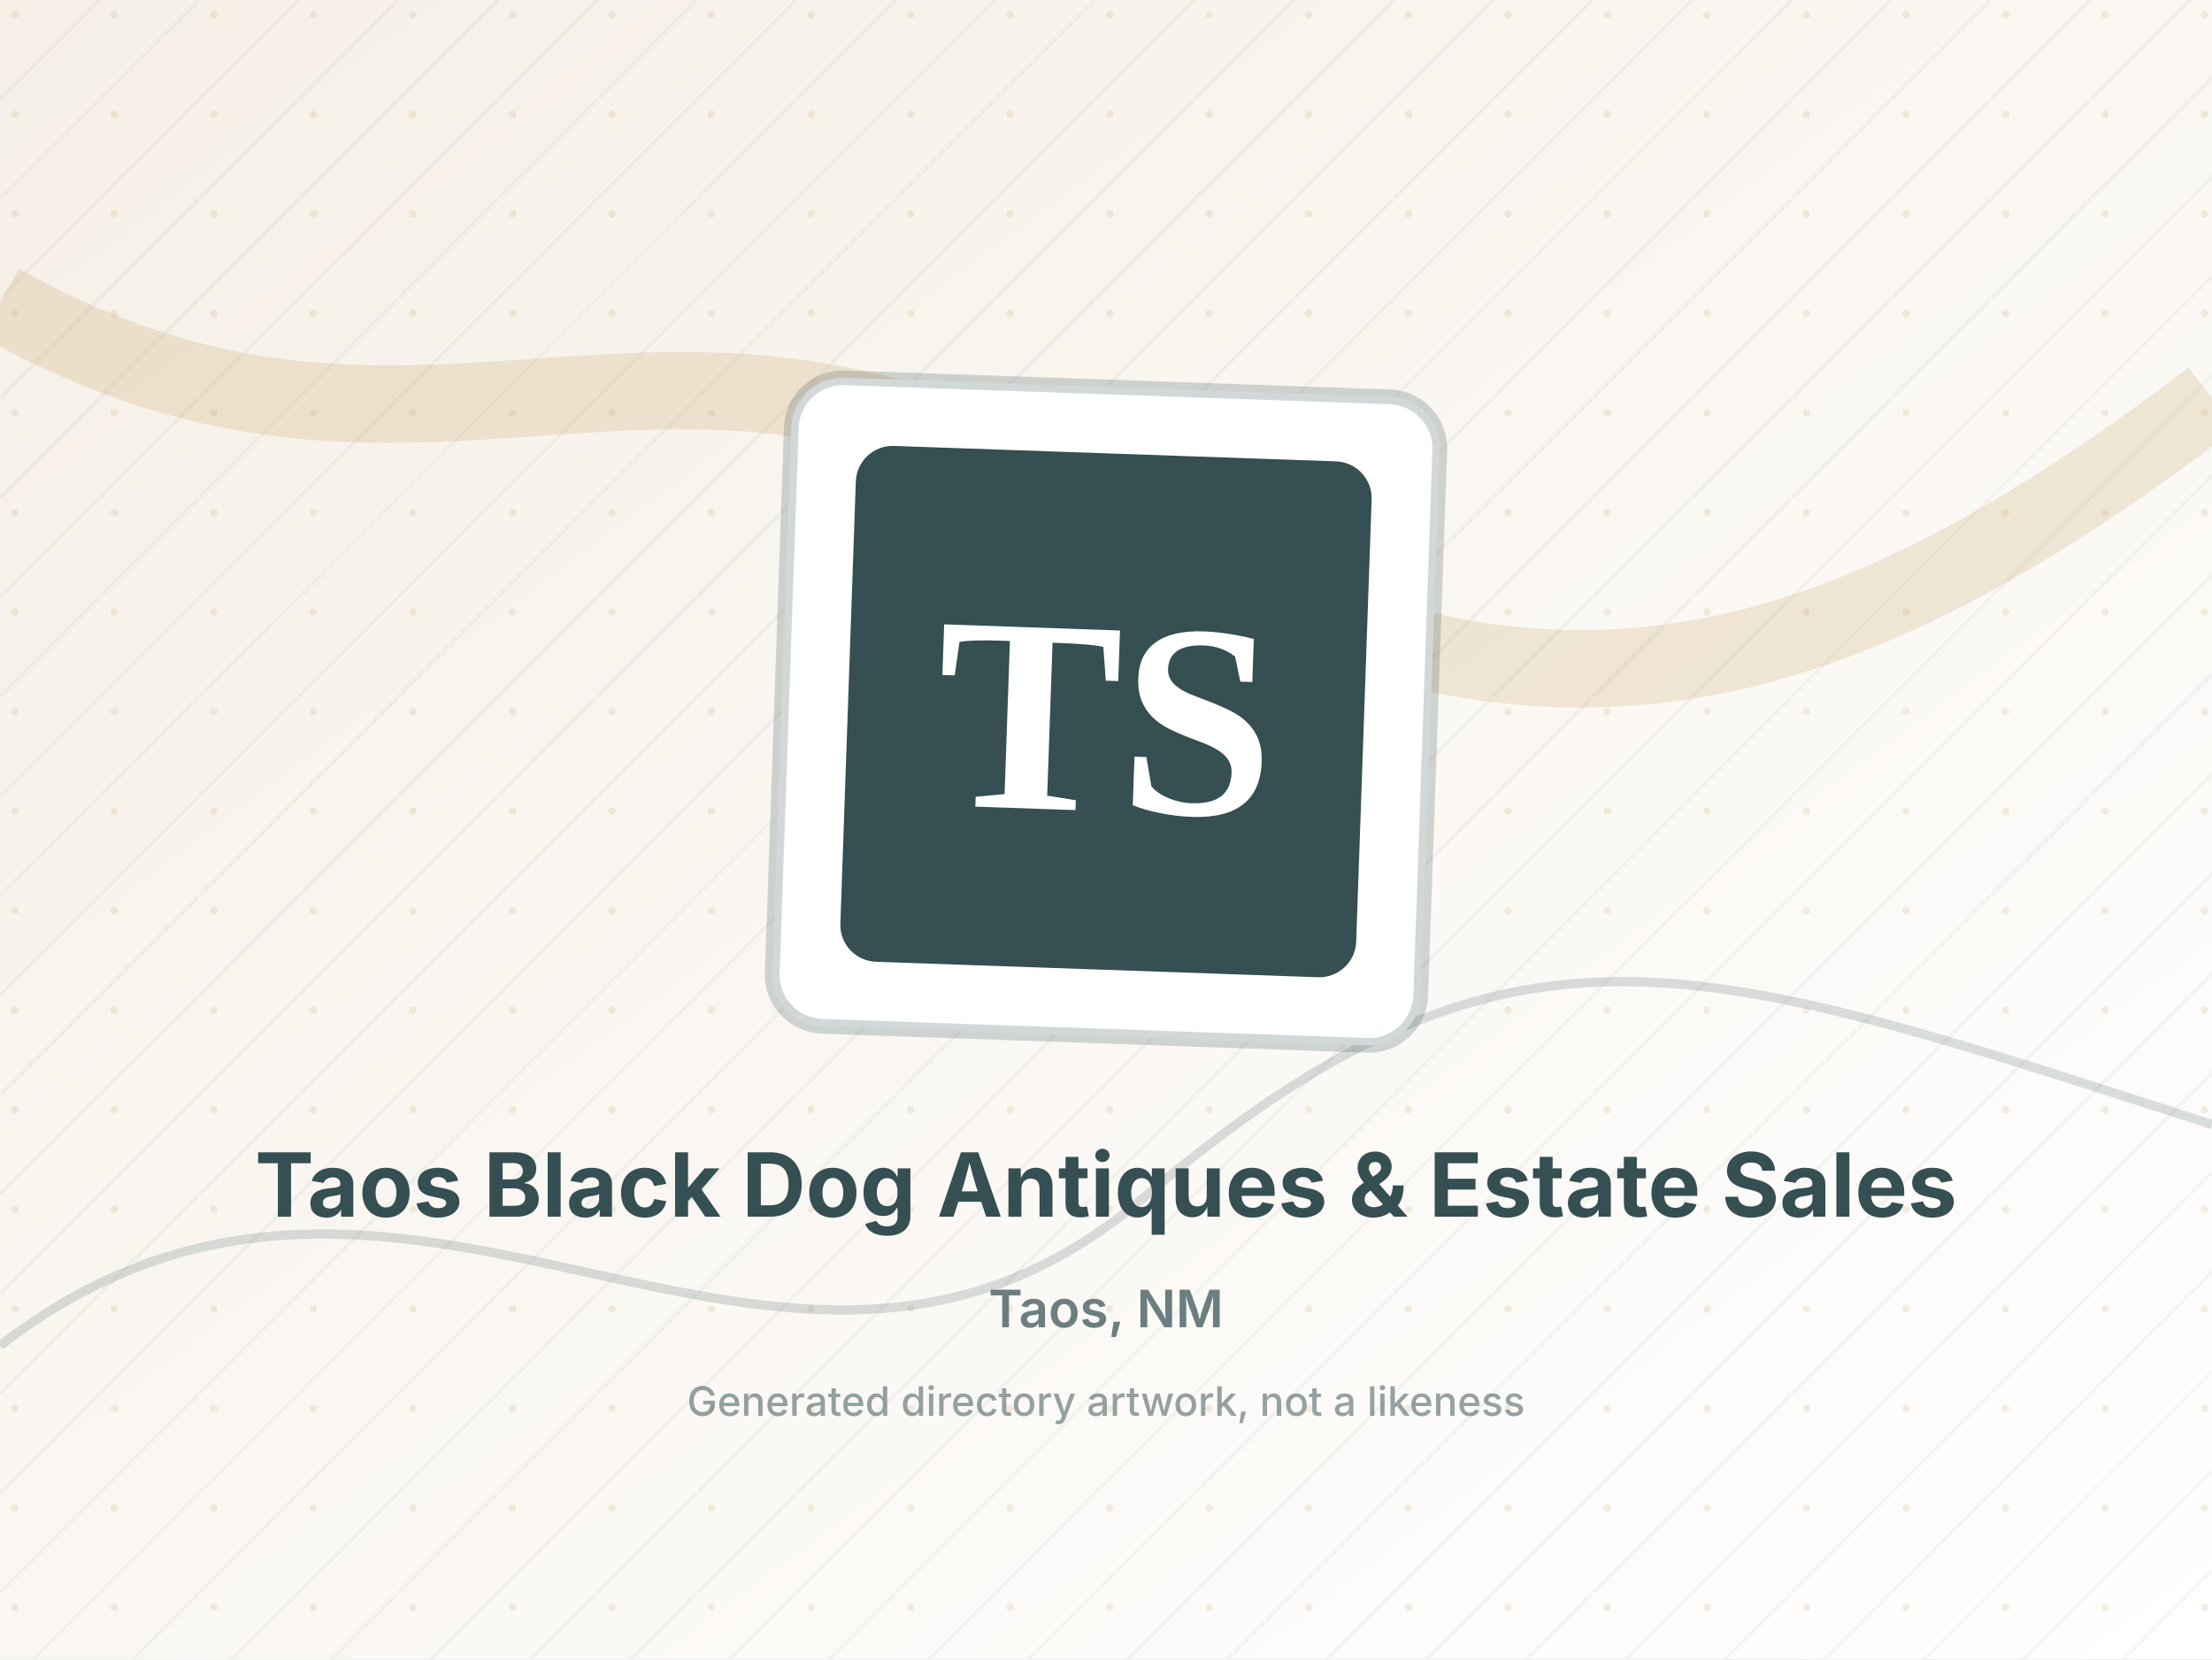
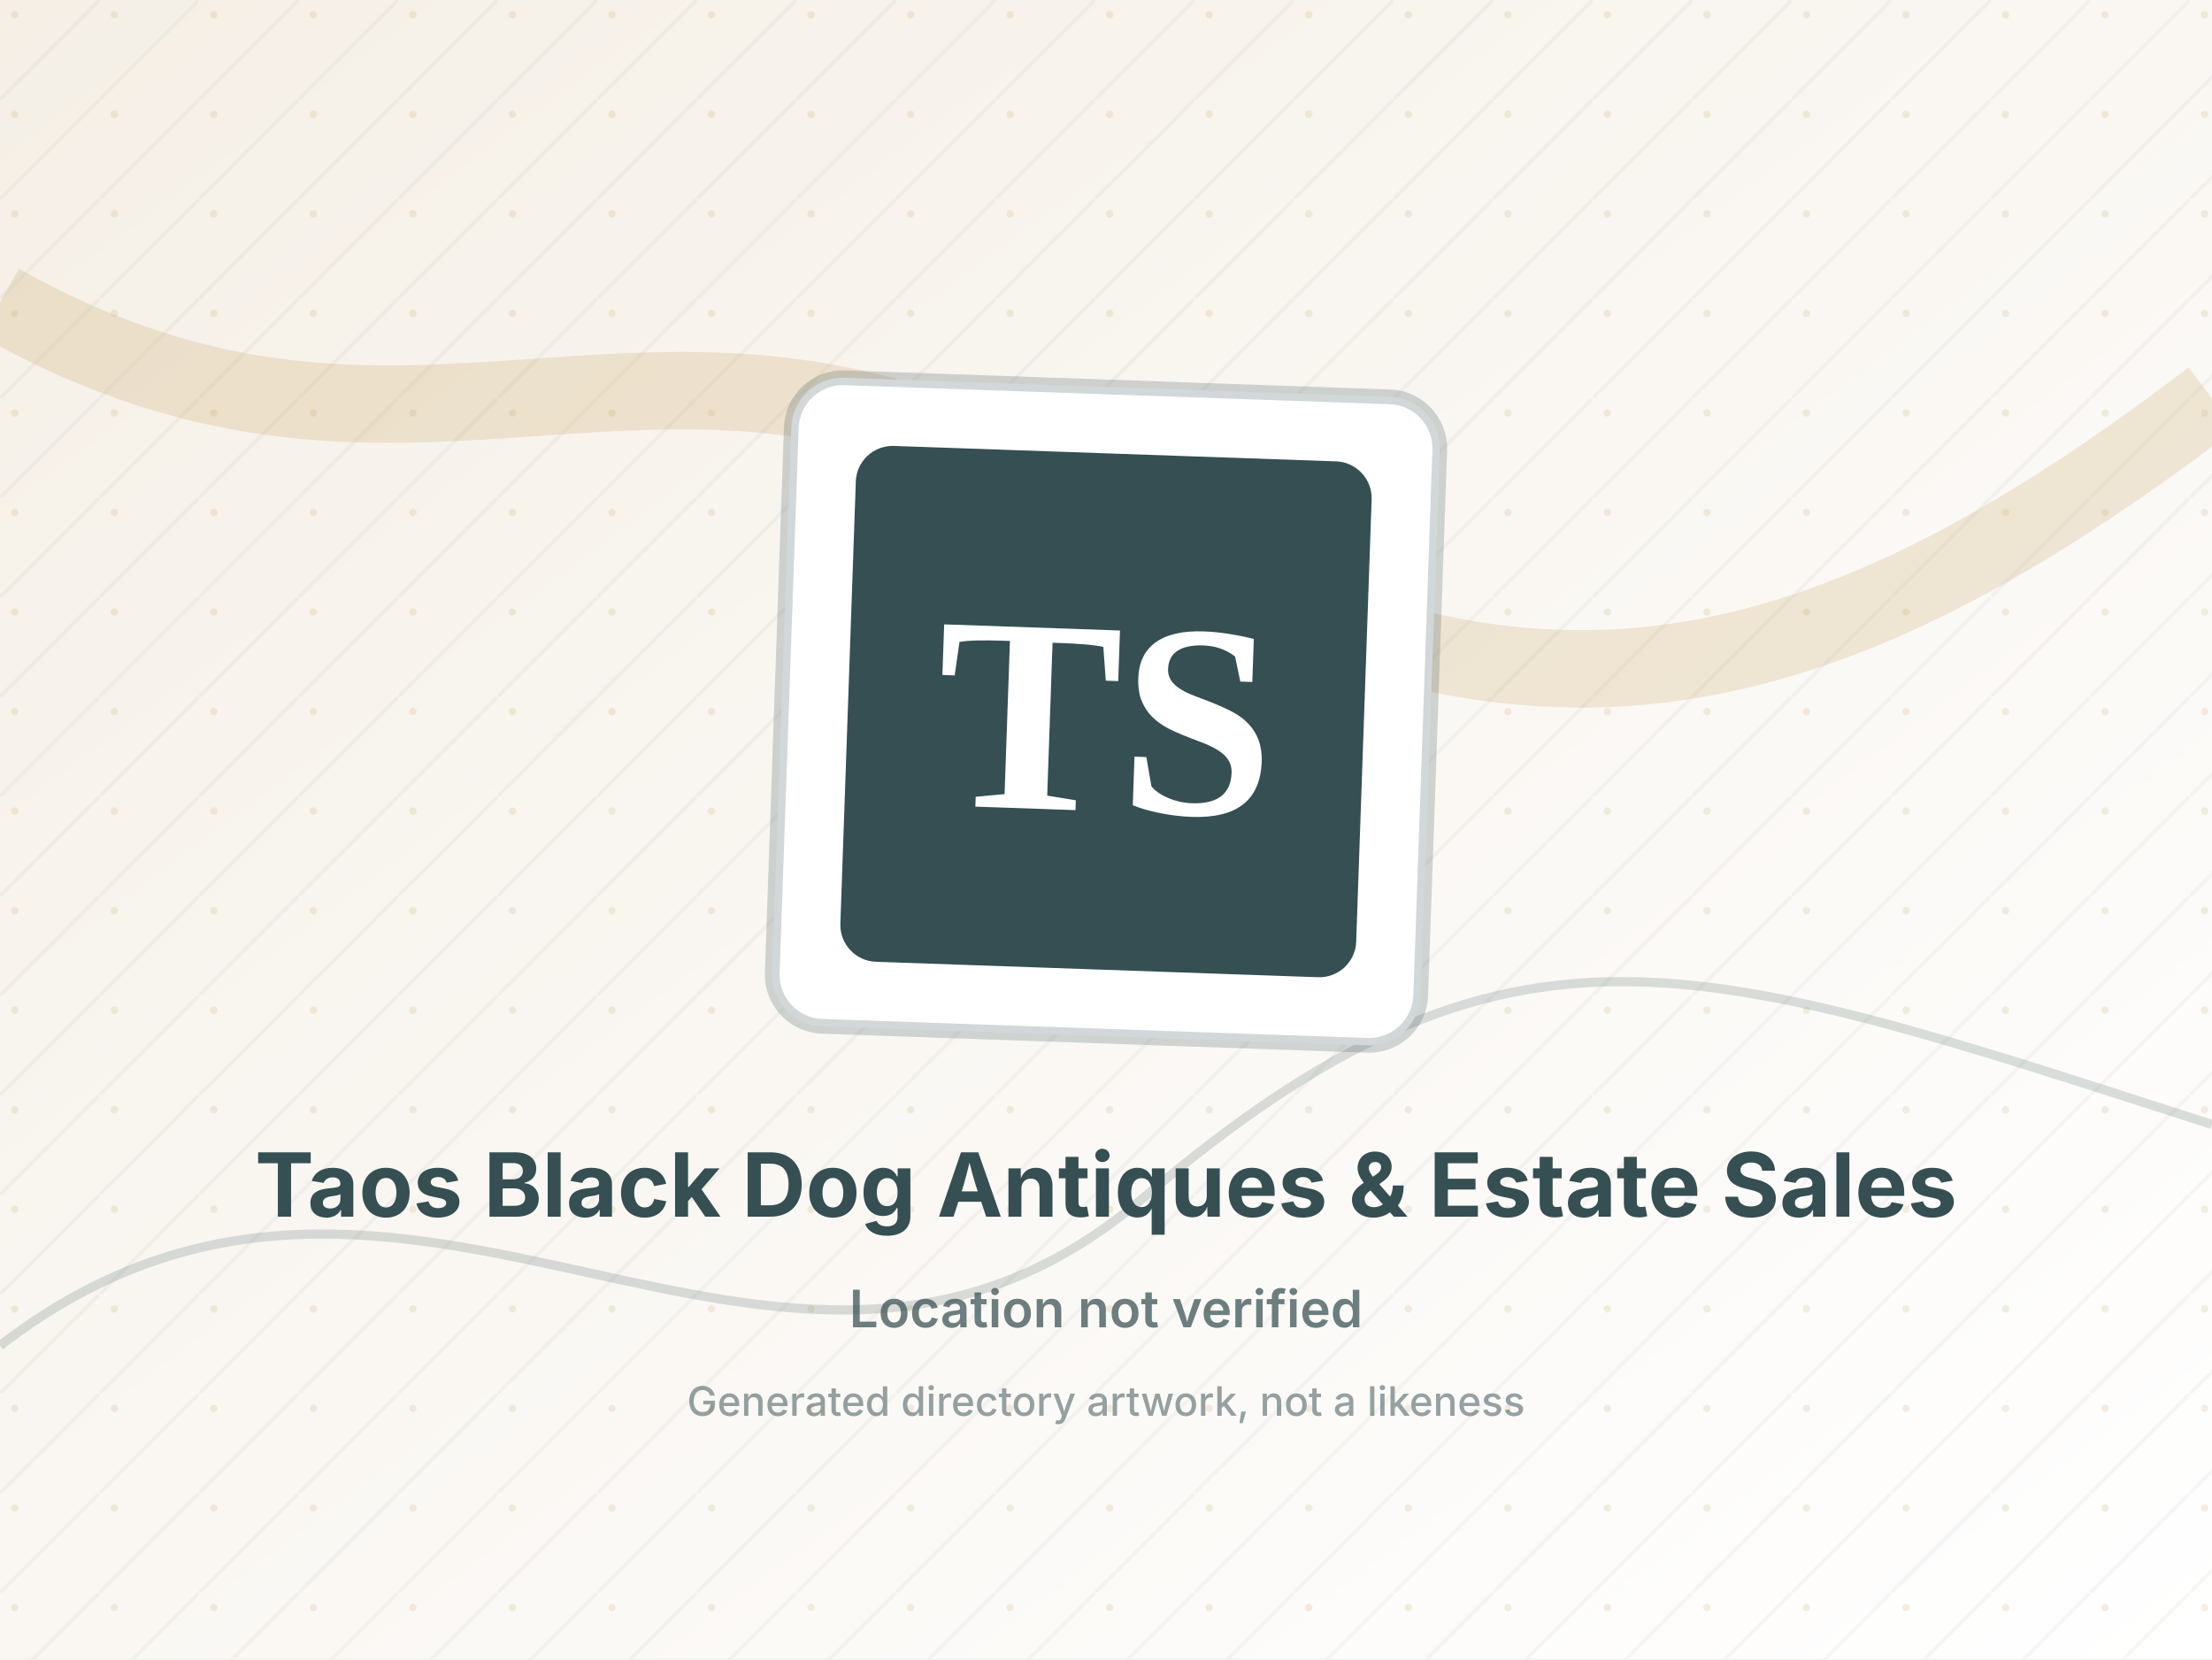
<svg xmlns="http://www.w3.org/2000/svg" viewBox="0 0 1200 900" role="img" aria-labelledby="title desc">
  <defs>
    <linearGradient id="paper" x1="0" y1="0" x2="1" y2="1">
      <stop offset="0" stop-color="#f5efe6" />
      <stop offset="1" stop-color="#ffffff" />
    </linearGradient>
    <pattern id="ticks" width="54" height="54" patternUnits="userSpaceOnUse">
      <path d="M0 54 L54 0" stroke="#354f52" stroke-opacity=".045" stroke-width="2" />
      <circle cx="8" cy="8" r="2" fill="#c6a15b" fill-opacity=".18" />
    </pattern>
  </defs>
  <rect width="1200" height="900" fill="url(#paper)" />
  <rect width="1200" height="900" fill="url(#ticks)" />
  <path d="M0 164 C230 294, 360 134, 590 274 S980 384, 1200 216" fill="none" stroke="#c6a15b" stroke-width="42" stroke-opacity=".22" />
  <path d="M0 730 C220 560, 420 820, 620 650 S920 520, 1200 610" fill="none" stroke="#354f52" stroke-width="5" stroke-opacity=".18" />
  <g transform="translate(600 386) rotate(2)">
    <rect x="-176" y="-176" width="352" height="352" rx="28" fill="#fff" stroke="#354f52" stroke-opacity=".22" stroke-width="8" />
    <rect x="-140" y="-140" width="280" height="280" rx="20" fill="#354f52" />
    <text x="0" y="54" text-anchor="middle" font-family="Georgia, 'Times New Roman', serif" font-size="150" font-weight="700" fill="#fff">TS</text>
  </g>
  <g font-family="Inter, Arial, sans-serif" text-anchor="middle">
    <text x="600" y="660" font-size="48" font-weight="700" fill="#354f52">Taos Black Dog Antiques &amp; Estate Sales</text>
-     <text x="600" y="720" font-size="28" font-weight="600" fill="#354f52" opacity=".72">Taos, NM</text>
+     <text x="600" y="720" font-size="28" font-weight="600" fill="#354f52" opacity=".72">Location not verified</text>
    <text x="600" y="768" font-size="22" font-weight="500" fill="#354f52" opacity=".52">Generated directory artwork, not a likeness</text>
  </g>
</svg>
